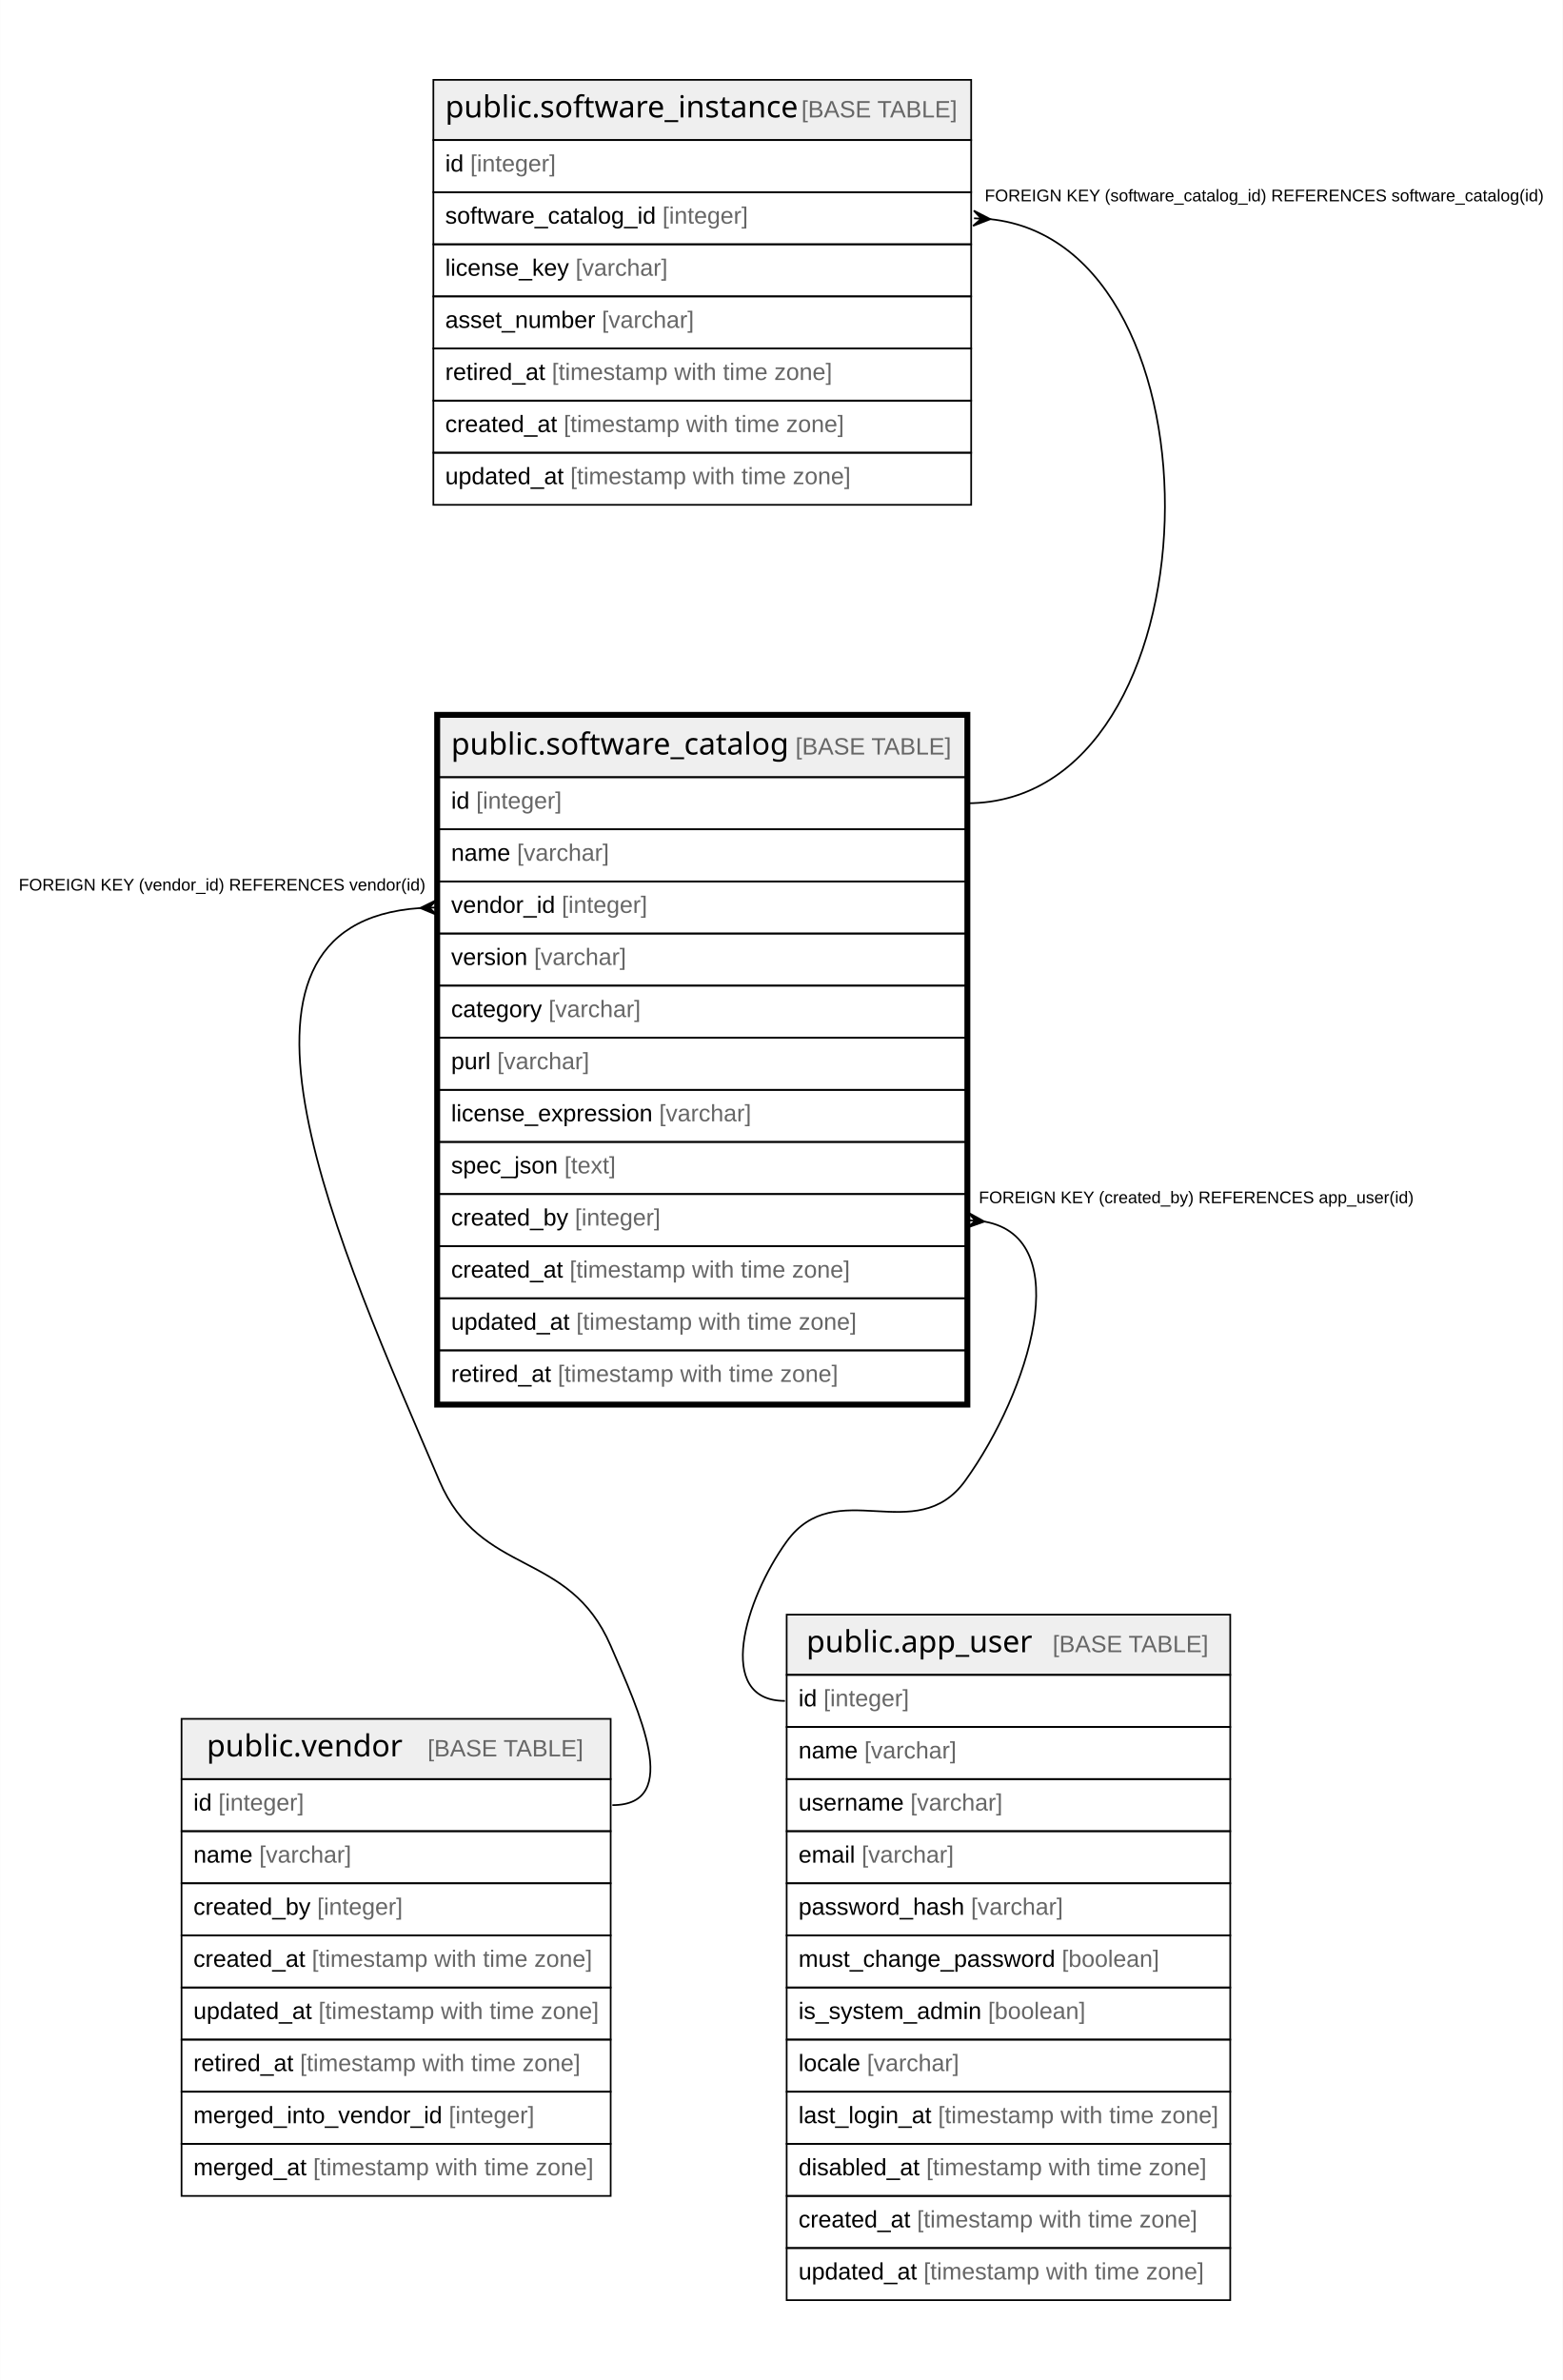
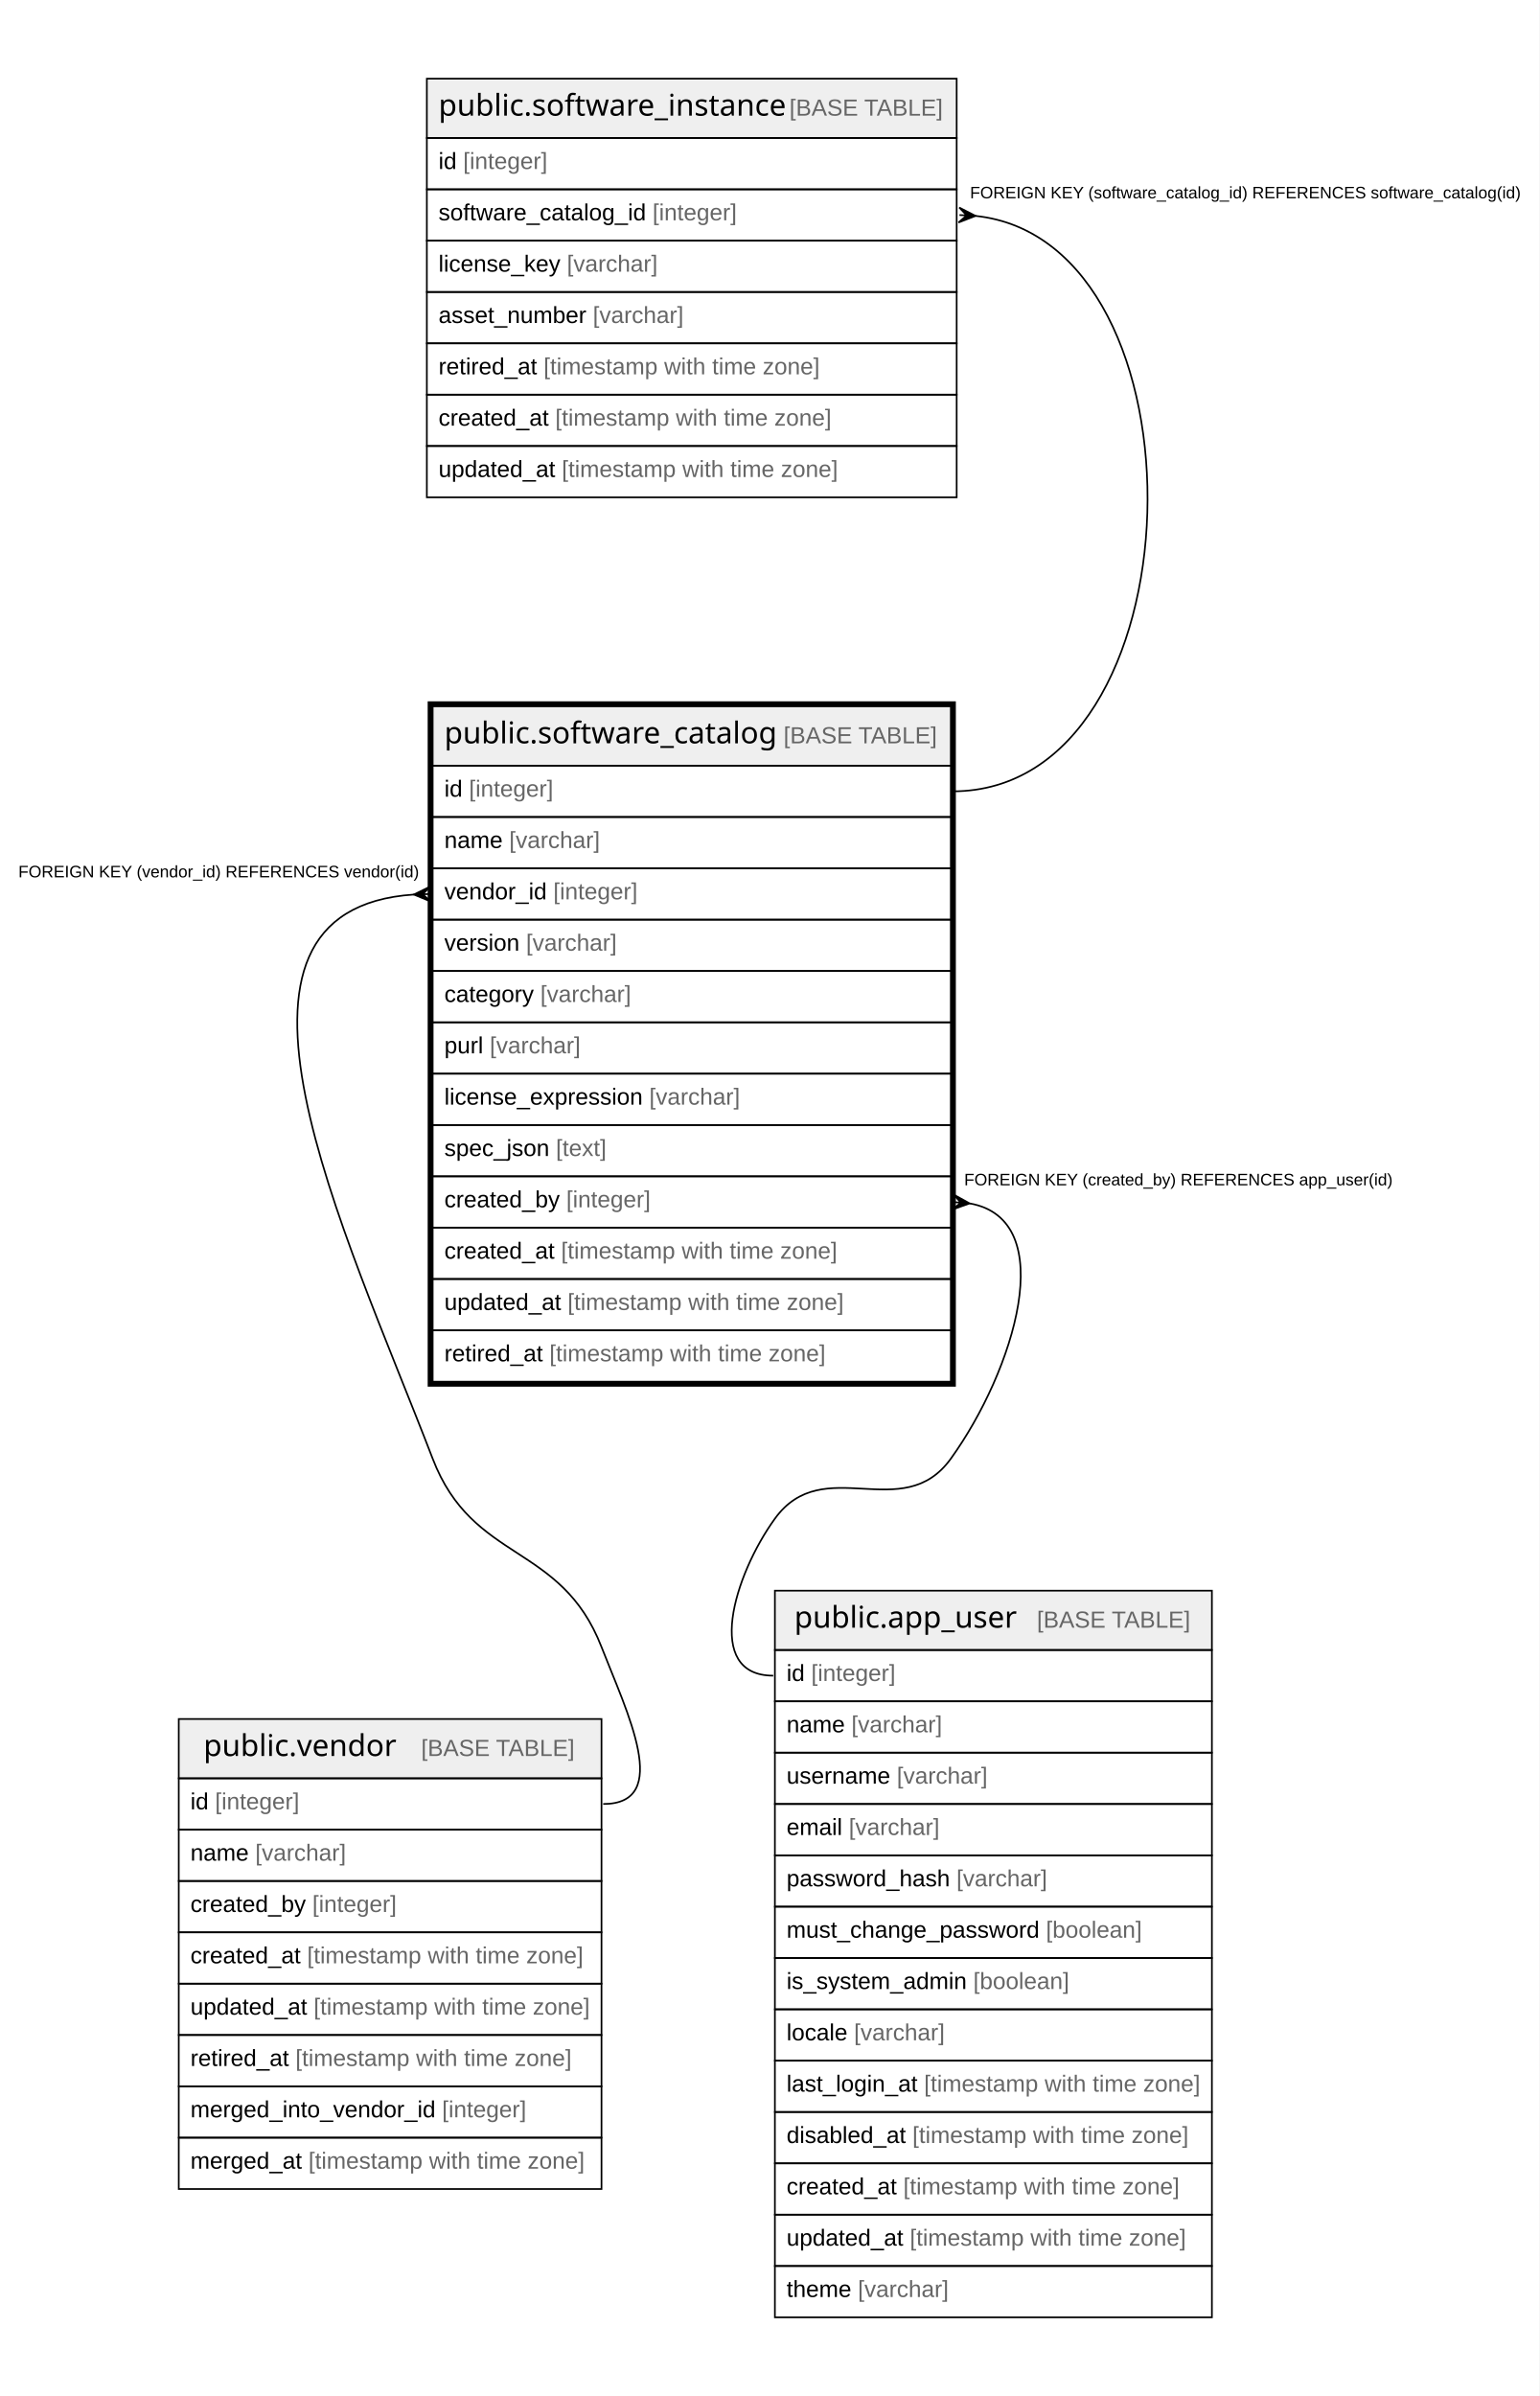
- <svg xmlns="http://www.w3.org/2000/svg" width="924pt" height="1407pt" viewBox="0.00 0.00 923.72 1406.80">
-   <g id="graph0" class="graph" transform="scale(1 1) rotate(0) translate(4 1402.8)">
-     <polygon fill="white" stroke="none" points="-4,4 -4,-1402.8 919.72,-1402.8 919.72,4 -4,4" />
+ <svg xmlns="http://www.w3.org/2000/svg" width="924pt" height="1438pt" viewBox="0.00 0.00 923.72 1437.60">
+   <g id="graph0" class="graph" transform="scale(1 1) rotate(0) translate(4 1433.6)">
+     <polygon fill="white" stroke="none" points="-4,4 -4,-1433.6 919.72,-1433.6 919.72,4 -4,4" />
    <g id="node1" class="node">
-       <polygon fill="#efefef" stroke="none" points="255.62,-943.4 255.62,-979 566.55,-979 566.55,-943.4 255.62,-943.4" />
-       <polygon fill="none" stroke="black" points="255.62,-943.4 255.62,-979 566.55,-979 566.55,-943.4 255.62,-943.4" />
-       <text text-anchor="start" x="262.62" y="-956.8" font-family="Arial Bold" font-size="18.00">public.software_catalog</text>
-       <text text-anchor="start" x="435.06" y="-956.8" font-family="Arial" font-size="14.00">    </text>
-       <text text-anchor="start" x="466.17" y="-956.8" font-family="Arial" font-size="14.00" fill="#666666">[BASE TABLE]</text>
+       <polygon fill="#efefef" stroke="none" points="255.62,-974.2 255.62,-1009.8 566.55,-1009.8 566.55,-974.2 255.62,-974.2" />
+       <polygon fill="none" stroke="black" points="255.62,-974.2 255.62,-1009.8 566.55,-1009.8 566.55,-974.2 255.62,-974.2" />
+       <text text-anchor="start" x="262.62" y="-987.6" font-family="Arial Bold" font-size="18.00">public.software_catalog</text>
+       <text text-anchor="start" x="435.06" y="-987.6" font-family="Arial" font-size="14.00">    </text>
+       <text text-anchor="start" x="466.17" y="-987.6" font-family="Arial" font-size="14.00" fill="#666666">[BASE TABLE]</text>
+       <polygon fill="none" stroke="black" points="255.62,-943.4 255.62,-974.2 566.55,-974.2 566.55,-943.4 255.62,-943.4" />
+       <text text-anchor="start" x="262.62" y="-955.6" font-family="Arial" font-size="14.00">id </text>
+       <text text-anchor="start" x="277.41" y="-955.6" font-family="Arial" font-size="14.00" fill="#666666">[integer]</text>
      <polygon fill="none" stroke="black" points="255.62,-912.6 255.62,-943.4 566.55,-943.4 566.55,-912.6 255.62,-912.6" />
-       <text text-anchor="start" x="262.62" y="-924.8" font-family="Arial" font-size="14.00">id </text>
-       <text text-anchor="start" x="277.41" y="-924.8" font-family="Arial" font-size="14.00" fill="#666666">[integer]</text>
+       <text text-anchor="start" x="262.62" y="-924.8" font-family="Arial" font-size="14.00">name </text>
+       <text text-anchor="start" x="301.54" y="-924.8" font-family="Arial" font-size="14.00" fill="#666666">[varchar]</text>
      <polygon fill="none" stroke="black" points="255.62,-881.8 255.62,-912.6 566.55,-912.6 566.55,-881.8 255.62,-881.8" />
-       <text text-anchor="start" x="262.62" y="-894" font-family="Arial" font-size="14.00">name </text>
-       <text text-anchor="start" x="301.54" y="-894" font-family="Arial" font-size="14.00" fill="#666666">[varchar]</text>
+       <text text-anchor="start" x="262.62" y="-894" font-family="Arial" font-size="14.00">vendor_id </text>
+       <text text-anchor="start" x="328" y="-894" font-family="Arial" font-size="14.00" fill="#666666">[integer]</text>
      <polygon fill="none" stroke="black" points="255.62,-851 255.62,-881.8 566.55,-881.8 566.55,-851 255.62,-851" />
-       <text text-anchor="start" x="262.62" y="-863.2" font-family="Arial" font-size="14.00">vendor_id </text>
-       <text text-anchor="start" x="328" y="-863.2" font-family="Arial" font-size="14.00" fill="#666666">[integer]</text>
+       <text text-anchor="start" x="262.62" y="-863.2" font-family="Arial" font-size="14.00">version </text>
+       <text text-anchor="start" x="311.65" y="-863.2" font-family="Arial" font-size="14.00" fill="#666666">[varchar]</text>
      <polygon fill="none" stroke="black" points="255.62,-820.2 255.62,-851 566.55,-851 566.55,-820.2 255.62,-820.2" />
-       <text text-anchor="start" x="262.62" y="-832.4" font-family="Arial" font-size="14.00">version </text>
-       <text text-anchor="start" x="311.65" y="-832.4" font-family="Arial" font-size="14.00" fill="#666666">[varchar]</text>
+       <text text-anchor="start" x="262.62" y="-832.4" font-family="Arial" font-size="14.00">category </text>
+       <text text-anchor="start" x="320.21" y="-832.4" font-family="Arial" font-size="14.00" fill="#666666">[varchar]</text>
      <polygon fill="none" stroke="black" points="255.62,-789.4 255.62,-820.2 566.55,-820.2 566.55,-789.4 255.62,-789.4" />
-       <text text-anchor="start" x="262.62" y="-801.6" font-family="Arial" font-size="14.00">category </text>
-       <text text-anchor="start" x="320.21" y="-801.6" font-family="Arial" font-size="14.00" fill="#666666">[varchar]</text>
+       <text text-anchor="start" x="262.62" y="-801.6" font-family="Arial" font-size="14.00">purl </text>
+       <text text-anchor="start" x="289.86" y="-801.6" font-family="Arial" font-size="14.00" fill="#666666">[varchar]</text>
      <polygon fill="none" stroke="black" points="255.62,-758.6 255.62,-789.4 566.55,-789.4 566.55,-758.6 255.62,-758.6" />
-       <text text-anchor="start" x="262.62" y="-770.8" font-family="Arial" font-size="14.00">purl </text>
-       <text text-anchor="start" x="289.86" y="-770.8" font-family="Arial" font-size="14.00" fill="#666666">[varchar]</text>
+       <text text-anchor="start" x="262.62" y="-770.8" font-family="Arial" font-size="14.00">license_expression </text>
+       <text text-anchor="start" x="385.58" y="-770.8" font-family="Arial" font-size="14.00" fill="#666666">[varchar]</text>
      <polygon fill="none" stroke="black" points="255.62,-727.8 255.62,-758.6 566.55,-758.6 566.55,-727.8 255.62,-727.8" />
-       <text text-anchor="start" x="262.62" y="-740" font-family="Arial" font-size="14.00">license_expression </text>
-       <text text-anchor="start" x="385.58" y="-740" font-family="Arial" font-size="14.00" fill="#666666">[varchar]</text>
+       <text text-anchor="start" x="262.62" y="-740" font-family="Arial" font-size="14.00">spec_json </text>
+       <text text-anchor="start" x="329.56" y="-740" font-family="Arial" font-size="14.00" fill="#666666">[text]</text>
      <polygon fill="none" stroke="black" points="255.62,-697 255.62,-727.8 566.55,-727.8 566.55,-697 255.62,-697" />
-       <text text-anchor="start" x="262.62" y="-709.2" font-family="Arial" font-size="14.00">spec_json </text>
-       <text text-anchor="start" x="329.56" y="-709.2" font-family="Arial" font-size="14.00" fill="#666666">[text]</text>
+       <text text-anchor="start" x="262.62" y="-709.2" font-family="Arial" font-size="14.00">created_by </text>
+       <text text-anchor="start" x="335.78" y="-709.2" font-family="Arial" font-size="14.00" fill="#666666">[integer]</text>
      <polygon fill="none" stroke="black" points="255.62,-666.2 255.62,-697 566.55,-697 566.55,-666.2 255.62,-666.2" />
-       <text text-anchor="start" x="262.62" y="-678.4" font-family="Arial" font-size="14.00">created_by </text>
-       <text text-anchor="start" x="335.78" y="-678.4" font-family="Arial" font-size="14.00" fill="#666666">[integer]</text>
+       <text text-anchor="start" x="262.62" y="-678.4" font-family="Arial" font-size="14.00">created_at </text>
+       <text text-anchor="start" x="332.67" y="-678.4" font-family="Arial" font-size="14.00" fill="#666666">[timestamp with time zone]</text>
      <polygon fill="none" stroke="black" points="255.62,-635.4 255.62,-666.2 566.55,-666.2 566.55,-635.4 255.62,-635.4" />
-       <text text-anchor="start" x="262.62" y="-647.6" font-family="Arial" font-size="14.00">created_at </text>
-       <text text-anchor="start" x="332.67" y="-647.6" font-family="Arial" font-size="14.00" fill="#666666">[timestamp with time zone]</text>
+       <text text-anchor="start" x="262.62" y="-647.6" font-family="Arial" font-size="14.00">updated_at </text>
+       <text text-anchor="start" x="336.58" y="-647.6" font-family="Arial" font-size="14.00" fill="#666666">[timestamp with time zone]</text>
      <polygon fill="none" stroke="black" points="255.62,-604.6 255.62,-635.4 566.55,-635.4 566.55,-604.6 255.62,-604.6" />
-       <text text-anchor="start" x="262.62" y="-616.8" font-family="Arial" font-size="14.00">updated_at </text>
-       <text text-anchor="start" x="336.58" y="-616.8" font-family="Arial" font-size="14.00" fill="#666666">[timestamp with time zone]</text>
-       <polygon fill="none" stroke="black" points="255.62,-573.8 255.62,-604.6 566.55,-604.6 566.55,-573.8 255.62,-573.8" />
-       <text text-anchor="start" x="262.62" y="-586" font-family="Arial" font-size="14.00">retired_at </text>
-       <text text-anchor="start" x="325.66" y="-586" font-family="Arial" font-size="14.00" fill="#666666">[timestamp with time zone]</text>
-       <polygon fill="none" stroke="black" stroke-width="3" points="254.12,-572.3 254.12,-980.5 568.05,-980.5 568.05,-572.3 254.12,-572.3" />
+       <text text-anchor="start" x="262.62" y="-616.8" font-family="Arial" font-size="14.00">retired_at </text>
+       <text text-anchor="start" x="325.66" y="-616.8" font-family="Arial" font-size="14.00" fill="#666666">[timestamp with time zone]</text>
+       <polygon fill="none" stroke="black" stroke-width="3" points="254.12,-603.1 254.12,-1011.3 568.05,-1011.3 568.05,-603.1 254.12,-603.1" />
    </g>
    <g id="node3" class="node">
-       <polygon fill="#efefef" stroke="none" points="103.25,-351.2 103.25,-386.8 356.93,-386.8 356.93,-351.2 103.25,-351.2" />
-       <polygon fill="none" stroke="black" points="103.25,-351.2 103.25,-386.8 356.93,-386.8 356.93,-351.2 103.25,-351.2" />
-       <text text-anchor="start" x="118.1" y="-364.6" font-family="Arial Bold" font-size="18.00">public.vendor</text>
-       <text text-anchor="start" x="217.58" y="-364.6" font-family="Arial" font-size="14.00">    </text>
-       <text text-anchor="start" x="248.7" y="-364.6" font-family="Arial" font-size="14.00" fill="#666666">[BASE TABLE]</text>
-       <polygon fill="none" stroke="black" points="103.25,-320.4 103.25,-351.2 356.93,-351.2 356.93,-320.4 103.25,-320.4" />
-       <text text-anchor="start" x="110.25" y="-332.6" font-family="Arial" font-size="14.00">id </text>
-       <text text-anchor="start" x="125.03" y="-332.6" font-family="Arial" font-size="14.00" fill="#666666">[integer]</text>
-       <polygon fill="none" stroke="black" points="103.25,-289.6 103.25,-320.4 356.93,-320.4 356.93,-289.6 103.25,-289.6" />
-       <text text-anchor="start" x="110.25" y="-301.8" font-family="Arial" font-size="14.00">name </text>
-       <text text-anchor="start" x="149.16" y="-301.8" font-family="Arial" font-size="14.00" fill="#666666">[varchar]</text>
-       <polygon fill="none" stroke="black" points="103.25,-258.8 103.25,-289.6 356.93,-289.6 356.93,-258.8 103.25,-258.8" />
-       <text text-anchor="start" x="110.25" y="-271" font-family="Arial" font-size="14.00">created_by </text>
-       <text text-anchor="start" x="183.4" y="-271" font-family="Arial" font-size="14.00" fill="#666666">[integer]</text>
-       <polygon fill="none" stroke="black" points="103.25,-228 103.25,-258.8 356.93,-258.8 356.93,-228 103.25,-228" />
-       <text text-anchor="start" x="110.25" y="-240.2" font-family="Arial" font-size="14.00">created_at </text>
-       <text text-anchor="start" x="180.29" y="-240.2" font-family="Arial" font-size="14.00" fill="#666666">[timestamp with time zone]</text>
-       <polygon fill="none" stroke="black" points="103.25,-197.2 103.25,-228 356.93,-228 356.93,-197.2 103.25,-197.2" />
-       <text text-anchor="start" x="110.25" y="-209.4" font-family="Arial" font-size="14.00">updated_at </text>
-       <text text-anchor="start" x="184.2" y="-209.4" font-family="Arial" font-size="14.00" fill="#666666">[timestamp with time zone]</text>
-       <polygon fill="none" stroke="black" points="103.25,-166.4 103.25,-197.2 356.93,-197.2 356.93,-166.4 103.25,-166.4" />
-       <text text-anchor="start" x="110.25" y="-178.6" font-family="Arial" font-size="14.00">retired_at </text>
-       <text text-anchor="start" x="173.28" y="-178.6" font-family="Arial" font-size="14.00" fill="#666666">[timestamp with time zone]</text>
-       <polygon fill="none" stroke="black" points="103.25,-135.6 103.25,-166.4 356.93,-166.4 356.93,-135.6 103.25,-135.6" />
-       <text text-anchor="start" x="110.25" y="-147.8" font-family="Arial" font-size="14.00">merged_into_vendor_id </text>
-       <text text-anchor="start" x="261.24" y="-147.8" font-family="Arial" font-size="14.00" fill="#666666">[integer]</text>
-       <polygon fill="none" stroke="black" points="103.25,-104.8 103.25,-135.6 356.93,-135.6 356.93,-104.8 103.25,-104.8" />
-       <text text-anchor="start" x="110.25" y="-117" font-family="Arial" font-size="14.00">merged_at </text>
-       <text text-anchor="start" x="181.07" y="-117" font-family="Arial" font-size="14.00" fill="#666666">[timestamp with time zone]</text>
+       <polygon fill="#efefef" stroke="none" points="103.25,-366.6 103.25,-402.2 356.93,-402.2 356.93,-366.6 103.25,-366.6" />
+       <polygon fill="none" stroke="black" points="103.25,-366.6 103.25,-402.2 356.93,-402.2 356.93,-366.6 103.25,-366.6" />
+       <text text-anchor="start" x="118.1" y="-380" font-family="Arial Bold" font-size="18.00">public.vendor</text>
+       <text text-anchor="start" x="217.58" y="-380" font-family="Arial" font-size="14.00">    </text>
+       <text text-anchor="start" x="248.7" y="-380" font-family="Arial" font-size="14.00" fill="#666666">[BASE TABLE]</text>
+       <polygon fill="none" stroke="black" points="103.25,-335.8 103.25,-366.6 356.93,-366.6 356.93,-335.8 103.25,-335.8" />
+       <text text-anchor="start" x="110.25" y="-348" font-family="Arial" font-size="14.00">id </text>
+       <text text-anchor="start" x="125.03" y="-348" font-family="Arial" font-size="14.00" fill="#666666">[integer]</text>
+       <polygon fill="none" stroke="black" points="103.25,-305 103.25,-335.8 356.93,-335.8 356.93,-305 103.25,-305" />
+       <text text-anchor="start" x="110.25" y="-317.2" font-family="Arial" font-size="14.00">name </text>
+       <text text-anchor="start" x="149.16" y="-317.2" font-family="Arial" font-size="14.00" fill="#666666">[varchar]</text>
+       <polygon fill="none" stroke="black" points="103.25,-274.2 103.25,-305 356.93,-305 356.93,-274.2 103.25,-274.2" />
+       <text text-anchor="start" x="110.25" y="-286.4" font-family="Arial" font-size="14.00">created_by </text>
+       <text text-anchor="start" x="183.4" y="-286.4" font-family="Arial" font-size="14.00" fill="#666666">[integer]</text>
+       <polygon fill="none" stroke="black" points="103.25,-243.4 103.25,-274.2 356.93,-274.2 356.93,-243.4 103.25,-243.4" />
+       <text text-anchor="start" x="110.25" y="-255.6" font-family="Arial" font-size="14.00">created_at </text>
+       <text text-anchor="start" x="180.29" y="-255.6" font-family="Arial" font-size="14.00" fill="#666666">[timestamp with time zone]</text>
+       <polygon fill="none" stroke="black" points="103.25,-212.6 103.25,-243.4 356.93,-243.4 356.93,-212.6 103.25,-212.6" />
+       <text text-anchor="start" x="110.25" y="-224.8" font-family="Arial" font-size="14.00">updated_at </text>
+       <text text-anchor="start" x="184.2" y="-224.8" font-family="Arial" font-size="14.00" fill="#666666">[timestamp with time zone]</text>
+       <polygon fill="none" stroke="black" points="103.25,-181.8 103.25,-212.6 356.93,-212.6 356.93,-181.8 103.25,-181.8" />
+       <text text-anchor="start" x="110.25" y="-194" font-family="Arial" font-size="14.00">retired_at </text>
+       <text text-anchor="start" x="173.28" y="-194" font-family="Arial" font-size="14.00" fill="#666666">[timestamp with time zone]</text>
+       <polygon fill="none" stroke="black" points="103.25,-151 103.25,-181.8 356.93,-181.8 356.93,-151 103.25,-151" />
+       <text text-anchor="start" x="110.25" y="-163.2" font-family="Arial" font-size="14.00">merged_into_vendor_id </text>
+       <text text-anchor="start" x="261.24" y="-163.2" font-family="Arial" font-size="14.00" fill="#666666">[integer]</text>
+       <polygon fill="none" stroke="black" points="103.25,-120.2 103.25,-151 356.93,-151 356.93,-120.2 103.25,-120.2" />
+       <text text-anchor="start" x="110.25" y="-132.4" font-family="Arial" font-size="14.00">merged_at </text>
+       <text text-anchor="start" x="181.07" y="-132.4" font-family="Arial" font-size="14.00" fill="#666666">[timestamp with time zone]</text>
    </g>
    <g id="edge2" class="edge">
-       <path fill="none" stroke="black" d="M244.43,-866.07C108.36,-857.04 197.89,-662.84 255.62,-527.6 280.17,-470.1 332.16,-487.4 356.93,-430 373.51,-391.56 399.8,-335.8 357.93,-335.8" />
-       <polygon fill="black" stroke="black" points="244.3,-866.07 254.15,-870.89 249.63,-866.24 253.96,-866.38 253.96,-866.38 253.96,-866.38 249.63,-866.24 254.43,-861.89 244.3,-866.07" />
-       <text text-anchor="start" x="7" y="-876.4" font-family="Arial" font-size="10.00">FOREIGN KEY (vendor_id) REFERENCES vendor(id)</text>
+       <path fill="none" stroke="black" d="M244.44,-896.88C108.6,-887.94 202.87,-695.66 255.62,-558.4 279.82,-495.44 332.49,-508.27 356.93,-445.4 372.1,-406.38 399.8,-351.2 357.93,-351.2" />
+       <polygon fill="black" stroke="black" points="244.3,-896.87 254.15,-901.69 249.63,-897.04 253.96,-897.18 253.96,-897.18 253.96,-897.18 249.63,-897.04 254.43,-892.69 244.3,-896.87" />
+       <text text-anchor="start" x="7" y="-907.2" font-family="Arial" font-size="10.00">FOREIGN KEY (vendor_id) REFERENCES vendor(id)</text>
    </g>
    <g id="node4" class="node">
-       <polygon fill="#efefef" stroke="none" points="460.97,-412.8 460.97,-448.4 723.2,-448.4 723.2,-412.8 460.97,-412.8" />
-       <polygon fill="none" stroke="black" points="460.97,-412.8 460.97,-448.4 723.2,-448.4 723.2,-412.8 460.97,-412.8" />
-       <text text-anchor="start" x="472.61" y="-426.2" font-family="Arial Bold" font-size="18.00">public.app_user</text>
-       <text text-anchor="start" x="587.08" y="-426.2" font-family="Arial" font-size="14.00">    </text>
-       <text text-anchor="start" x="618.19" y="-426.2" font-family="Arial" font-size="14.00" fill="#666666">[BASE TABLE]</text>
+       <polygon fill="#efefef" stroke="none" points="460.97,-443.6 460.97,-479.2 723.2,-479.2 723.2,-443.6 460.97,-443.6" />
+       <polygon fill="none" stroke="black" points="460.97,-443.6 460.97,-479.2 723.2,-479.2 723.2,-443.6 460.97,-443.6" />
+       <text text-anchor="start" x="472.61" y="-457" font-family="Arial Bold" font-size="18.00">public.app_user</text>
+       <text text-anchor="start" x="587.08" y="-457" font-family="Arial" font-size="14.00">    </text>
+       <text text-anchor="start" x="618.19" y="-457" font-family="Arial" font-size="14.00" fill="#666666">[BASE TABLE]</text>
+       <polygon fill="none" stroke="black" points="460.97,-412.8 460.97,-443.6 723.2,-443.6 723.2,-412.8 460.97,-412.8" />
+       <text text-anchor="start" x="467.97" y="-425" font-family="Arial" font-size="14.00">id </text>
+       <text text-anchor="start" x="482.76" y="-425" font-family="Arial" font-size="14.00" fill="#666666">[integer]</text>
      <polygon fill="none" stroke="black" points="460.97,-382 460.97,-412.8 723.2,-412.8 723.2,-382 460.97,-382" />
-       <text text-anchor="start" x="467.97" y="-394.2" font-family="Arial" font-size="14.00">id </text>
-       <text text-anchor="start" x="482.76" y="-394.2" font-family="Arial" font-size="14.00" fill="#666666">[integer]</text>
+       <text text-anchor="start" x="467.97" y="-394.2" font-family="Arial" font-size="14.00">name </text>
+       <text text-anchor="start" x="506.88" y="-394.2" font-family="Arial" font-size="14.00" fill="#666666">[varchar]</text>
      <polygon fill="none" stroke="black" points="460.97,-351.2 460.97,-382 723.2,-382 723.2,-351.2 460.97,-351.2" />
-       <text text-anchor="start" x="467.97" y="-363.4" font-family="Arial" font-size="14.00">name </text>
-       <text text-anchor="start" x="506.88" y="-363.4" font-family="Arial" font-size="14.00" fill="#666666">[varchar]</text>
+       <text text-anchor="start" x="467.97" y="-363.4" font-family="Arial" font-size="14.00">username </text>
+       <text text-anchor="start" x="534.12" y="-363.4" font-family="Arial" font-size="14.00" fill="#666666">[varchar]</text>
      <polygon fill="none" stroke="black" points="460.97,-320.4 460.97,-351.2 723.2,-351.2 723.2,-320.4 460.97,-320.4" />
-       <text text-anchor="start" x="467.97" y="-332.6" font-family="Arial" font-size="14.00">username </text>
-       <text text-anchor="start" x="534.12" y="-332.6" font-family="Arial" font-size="14.00" fill="#666666">[varchar]</text>
+       <text text-anchor="start" x="467.97" y="-332.6" font-family="Arial" font-size="14.00">email </text>
+       <text text-anchor="start" x="505.32" y="-332.6" font-family="Arial" font-size="14.00" fill="#666666">[varchar]</text>
      <polygon fill="none" stroke="black" points="460.97,-289.6 460.97,-320.4 723.2,-320.4 723.2,-289.6 460.97,-289.6" />
-       <text text-anchor="start" x="467.97" y="-301.8" font-family="Arial" font-size="14.00">email </text>
-       <text text-anchor="start" x="505.32" y="-301.8" font-family="Arial" font-size="14.00" fill="#666666">[varchar]</text>
+       <text text-anchor="start" x="467.97" y="-301.8" font-family="Arial" font-size="14.00">password_hash </text>
+       <text text-anchor="start" x="569.92" y="-301.8" font-family="Arial" font-size="14.00" fill="#666666">[varchar]</text>
      <polygon fill="none" stroke="black" points="460.97,-258.8 460.97,-289.6 723.2,-289.6 723.2,-258.8 460.97,-258.8" />
-       <text text-anchor="start" x="467.97" y="-271" font-family="Arial" font-size="14.00">password_hash </text>
-       <text text-anchor="start" x="569.92" y="-271" font-family="Arial" font-size="14.00" fill="#666666">[varchar]</text>
+       <text text-anchor="start" x="467.97" y="-271" font-family="Arial" font-size="14.00">must_change_password </text>
+       <text text-anchor="start" x="623.62" y="-271" font-family="Arial" font-size="14.00" fill="#666666">[boolean]</text>
      <polygon fill="none" stroke="black" points="460.97,-228 460.97,-258.8 723.2,-258.8 723.2,-228 460.97,-228" />
-       <text text-anchor="start" x="467.97" y="-240.2" font-family="Arial" font-size="14.00">must_change_password </text>
-       <text text-anchor="start" x="623.62" y="-240.2" font-family="Arial" font-size="14.00" fill="#666666">[boolean]</text>
+       <text text-anchor="start" x="467.97" y="-240.2" font-family="Arial" font-size="14.00">is_system_admin </text>
+       <text text-anchor="start" x="580.01" y="-240.2" font-family="Arial" font-size="14.00" fill="#666666">[boolean]</text>
      <polygon fill="none" stroke="black" points="460.97,-197.2 460.97,-228 723.2,-228 723.2,-197.2 460.97,-197.2" />
-       <text text-anchor="start" x="467.97" y="-209.4" font-family="Arial" font-size="14.00">is_system_admin </text>
-       <text text-anchor="start" x="580.01" y="-209.4" font-family="Arial" font-size="14.00" fill="#666666">[boolean]</text>
+       <text text-anchor="start" x="467.97" y="-209.4" font-family="Arial" font-size="14.00">locale </text>
+       <text text-anchor="start" x="508.44" y="-209.4" font-family="Arial" font-size="14.00" fill="#666666">[varchar]</text>
      <polygon fill="none" stroke="black" points="460.97,-166.4 460.97,-197.2 723.2,-197.2 723.2,-166.4 460.97,-166.4" />
-       <text text-anchor="start" x="467.97" y="-178.6" font-family="Arial" font-size="14.00">locale </text>
-       <text text-anchor="start" x="508.44" y="-178.6" font-family="Arial" font-size="14.00" fill="#666666">[varchar]</text>
+       <text text-anchor="start" x="467.97" y="-178.6" font-family="Arial" font-size="14.00">last_login_at </text>
+       <text text-anchor="start" x="550.48" y="-178.6" font-family="Arial" font-size="14.00" fill="#666666">[timestamp with time zone]</text>
      <polygon fill="none" stroke="black" points="460.97,-135.6 460.97,-166.4 723.2,-166.4 723.2,-135.6 460.97,-135.6" />
-       <text text-anchor="start" x="467.97" y="-147.8" font-family="Arial" font-size="14.00">last_login_at </text>
-       <text text-anchor="start" x="550.48" y="-147.8" font-family="Arial" font-size="14.00" fill="#666666">[timestamp with time zone]</text>
+       <text text-anchor="start" x="467.97" y="-147.8" font-family="Arial" font-size="14.00">disabled_at </text>
+       <text text-anchor="start" x="543.48" y="-147.8" font-family="Arial" font-size="14.00" fill="#666666">[timestamp with time zone]</text>
      <polygon fill="none" stroke="black" points="460.97,-104.8 460.97,-135.6 723.2,-135.6 723.2,-104.8 460.97,-104.8" />
-       <text text-anchor="start" x="467.97" y="-117" font-family="Arial" font-size="14.00">disabled_at </text>
-       <text text-anchor="start" x="543.48" y="-117" font-family="Arial" font-size="14.00" fill="#666666">[timestamp with time zone]</text>
+       <text text-anchor="start" x="467.97" y="-117" font-family="Arial" font-size="14.00">created_at </text>
+       <text text-anchor="start" x="538.02" y="-117" font-family="Arial" font-size="14.00" fill="#666666">[timestamp with time zone]</text>
      <polygon fill="none" stroke="black" points="460.97,-74 460.97,-104.8 723.2,-104.8 723.2,-74 460.97,-74" />
-       <text text-anchor="start" x="467.97" y="-86.2" font-family="Arial" font-size="14.00">created_at </text>
-       <text text-anchor="start" x="538.02" y="-86.2" font-family="Arial" font-size="14.00" fill="#666666">[timestamp with time zone]</text>
+       <text text-anchor="start" x="467.97" y="-86.2" font-family="Arial" font-size="14.00">updated_at </text>
+       <text text-anchor="start" x="541.93" y="-86.2" font-family="Arial" font-size="14.00" fill="#666666">[timestamp with time zone]</text>
      <polygon fill="none" stroke="black" points="460.97,-43.2 460.97,-74 723.2,-74 723.2,-43.2 460.97,-43.2" />
-       <text text-anchor="start" x="467.97" y="-55.4" font-family="Arial" font-size="14.00">updated_at </text>
-       <text text-anchor="start" x="541.93" y="-55.4" font-family="Arial" font-size="14.00" fill="#666666">[timestamp with time zone]</text>
+       <text text-anchor="start" x="467.97" y="-55.4" font-family="Arial" font-size="14.00">theme </text>
+       <text text-anchor="start" x="510.77" y="-55.4" font-family="Arial" font-size="14.00" fill="#666666">[varchar]</text>
    </g>
    <g id="edge3" class="edge">
-       <path fill="none" stroke="black" d="M577.91,-680.74C632.74,-670.96 604.37,-580.1 566.55,-527.6 537.57,-487.38 490.03,-531.76 460.97,-491.6 436.43,-457.68 418.1,-397.4 459.97,-397.4" />
-       <polygon fill="black" stroke="black" points="577.85,-680.75 567.51,-677.09 572.53,-681.19 568.21,-681.54 568.21,-681.54 568.21,-681.54 572.53,-681.19 568.25,-686.06 577.85,-680.75" />
-       <text text-anchor="start" x="574.55" y="-691.6" font-family="Arial" font-size="10.00">FOREIGN KEY (created_by) REFERENCES app_user(id)</text>
+       <path fill="none" stroke="black" d="M577.91,-711.54C632.74,-701.76 604.37,-610.9 566.55,-558.4 537.57,-518.18 490.03,-562.56 460.97,-522.4 436.43,-488.48 418.1,-428.2 459.97,-428.2" />
+       <polygon fill="black" stroke="black" points="577.85,-711.55 567.51,-707.89 572.53,-711.99 568.21,-712.34 568.21,-712.34 568.21,-712.34 572.53,-711.99 568.25,-716.86 577.85,-711.55" />
+       <text text-anchor="start" x="574.55" y="-722.4" font-family="Arial" font-size="10.00">FOREIGN KEY (created_by) REFERENCES app_user(id)</text>
    </g>
    <g id="node2" class="node">
-       <polygon fill="#efefef" stroke="none" points="252.12,-1320 252.12,-1355.6 570.05,-1355.6 570.05,-1320 252.12,-1320" />
-       <polygon fill="none" stroke="black" points="252.12,-1320 252.12,-1355.6 570.05,-1355.6 570.05,-1320 252.12,-1320" />
-       <text text-anchor="start" x="259.12" y="-1333.4" font-family="Arial Bold" font-size="18.00">public.software_instance</text>
-       <text text-anchor="start" x="438.56" y="-1333.4" font-family="Arial" font-size="14.00">    </text>
-       <text text-anchor="start" x="469.68" y="-1333.4" font-family="Arial" font-size="14.00" fill="#666666">[BASE TABLE]</text>
+       <polygon fill="#efefef" stroke="none" points="252.12,-1350.8 252.12,-1386.4 570.05,-1386.4 570.05,-1350.8 252.12,-1350.8" />
+       <polygon fill="none" stroke="black" points="252.12,-1350.8 252.12,-1386.4 570.05,-1386.4 570.05,-1350.8 252.12,-1350.8" />
+       <text text-anchor="start" x="259.12" y="-1364.2" font-family="Arial Bold" font-size="18.00">public.software_instance</text>
+       <text text-anchor="start" x="438.56" y="-1364.2" font-family="Arial" font-size="14.00">    </text>
+       <text text-anchor="start" x="469.68" y="-1364.2" font-family="Arial" font-size="14.00" fill="#666666">[BASE TABLE]</text>
+       <polygon fill="none" stroke="black" points="252.12,-1320 252.12,-1350.8 570.05,-1350.8 570.05,-1320 252.12,-1320" />
+       <text text-anchor="start" x="259.12" y="-1332.2" font-family="Arial" font-size="14.00">id </text>
+       <text text-anchor="start" x="273.91" y="-1332.2" font-family="Arial" font-size="14.00" fill="#666666">[integer]</text>
      <polygon fill="none" stroke="black" points="252.12,-1289.2 252.12,-1320 570.05,-1320 570.05,-1289.2 252.12,-1289.2" />
-       <text text-anchor="start" x="259.12" y="-1301.4" font-family="Arial" font-size="14.00">id </text>
-       <text text-anchor="start" x="273.91" y="-1301.4" font-family="Arial" font-size="14.00" fill="#666666">[integer]</text>
+       <text text-anchor="start" x="259.12" y="-1301.4" font-family="Arial" font-size="14.00">software_catalog_id </text>
+       <text text-anchor="start" x="387.54" y="-1301.4" font-family="Arial" font-size="14.00" fill="#666666">[integer]</text>
      <polygon fill="none" stroke="black" points="252.12,-1258.4 252.12,-1289.2 570.05,-1289.2 570.05,-1258.4 252.12,-1258.4" />
-       <text text-anchor="start" x="259.12" y="-1270.6" font-family="Arial" font-size="14.00">software_catalog_id </text>
-       <text text-anchor="start" x="387.54" y="-1270.6" font-family="Arial" font-size="14.00" fill="#666666">[integer]</text>
+       <text text-anchor="start" x="259.12" y="-1270.6" font-family="Arial" font-size="14.00">license_key </text>
+       <text text-anchor="start" x="336.16" y="-1270.6" font-family="Arial" font-size="14.00" fill="#666666">[varchar]</text>
      <polygon fill="none" stroke="black" points="252.12,-1227.6 252.12,-1258.4 570.05,-1258.4 570.05,-1227.6 252.12,-1227.6" />
-       <text text-anchor="start" x="259.12" y="-1239.8" font-family="Arial" font-size="14.00">license_key </text>
-       <text text-anchor="start" x="336.16" y="-1239.8" font-family="Arial" font-size="14.00" fill="#666666">[varchar]</text>
+       <text text-anchor="start" x="259.12" y="-1239.8" font-family="Arial" font-size="14.00">asset_number </text>
+       <text text-anchor="start" x="351.73" y="-1239.8" font-family="Arial" font-size="14.00" fill="#666666">[varchar]</text>
      <polygon fill="none" stroke="black" points="252.12,-1196.8 252.12,-1227.6 570.05,-1227.6 570.05,-1196.8 252.12,-1196.8" />
-       <text text-anchor="start" x="259.12" y="-1209" font-family="Arial" font-size="14.00">asset_number </text>
-       <text text-anchor="start" x="351.73" y="-1209" font-family="Arial" font-size="14.00" fill="#666666">[varchar]</text>
+       <text text-anchor="start" x="259.12" y="-1209" font-family="Arial" font-size="14.00">retired_at </text>
+       <text text-anchor="start" x="322.16" y="-1209" font-family="Arial" font-size="14.00" fill="#666666">[timestamp with time zone]</text>
      <polygon fill="none" stroke="black" points="252.12,-1166 252.12,-1196.8 570.05,-1196.8 570.05,-1166 252.12,-1166" />
-       <text text-anchor="start" x="259.12" y="-1178.2" font-family="Arial" font-size="14.00">retired_at </text>
-       <text text-anchor="start" x="322.16" y="-1178.2" font-family="Arial" font-size="14.00" fill="#666666">[timestamp with time zone]</text>
+       <text text-anchor="start" x="259.12" y="-1178.2" font-family="Arial" font-size="14.00">created_at </text>
+       <text text-anchor="start" x="329.17" y="-1178.2" font-family="Arial" font-size="14.00" fill="#666666">[timestamp with time zone]</text>
      <polygon fill="none" stroke="black" points="252.12,-1135.2 252.12,-1166 570.05,-1166 570.05,-1135.2 252.12,-1135.2" />
-       <text text-anchor="start" x="259.12" y="-1147.4" font-family="Arial" font-size="14.00">created_at </text>
-       <text text-anchor="start" x="329.17" y="-1147.4" font-family="Arial" font-size="14.00" fill="#666666">[timestamp with time zone]</text>
-       <polygon fill="none" stroke="black" points="252.12,-1104.4 252.12,-1135.2 570.05,-1135.2 570.05,-1104.4 252.12,-1104.4" />
-       <text text-anchor="start" x="259.12" y="-1116.6" font-family="Arial" font-size="14.00">updated_at </text>
-       <text text-anchor="start" x="333.08" y="-1116.6" font-family="Arial" font-size="14.00" fill="#666666">[timestamp with time zone]</text>
+       <text text-anchor="start" x="259.12" y="-1147.4" font-family="Arial" font-size="14.00">updated_at </text>
+       <text text-anchor="start" x="333.08" y="-1147.4" font-family="Arial" font-size="14.00" fill="#666666">[timestamp with time zone]</text>
    </g>
    <g id="edge1" class="edge">
-       <path fill="none" stroke="black" d="M581.17,-1273.28C724.51,-1258.44 717.79,-928 567.55,-928" />
-       <polygon fill="black" stroke="black" points="581.37,-1273.27 571.15,-1269.29 576.04,-1273.55 571.72,-1273.77 571.72,-1273.77 571.72,-1273.77 576.04,-1273.55 571.61,-1278.28 581.37,-1273.27" />
-       <text text-anchor="start" x="578.05" y="-1283.8" font-family="Arial" font-size="10.00">FOREIGN KEY (software_catalog_id) REFERENCES software_catalog(id)</text>
+       <path fill="none" stroke="black" d="M581.17,-1304.08C724.51,-1289.24 717.79,-958.8 567.55,-958.8" />
+       <polygon fill="black" stroke="black" points="581.37,-1304.07 571.15,-1300.09 576.04,-1304.35 571.72,-1304.57 571.72,-1304.57 571.72,-1304.57 576.04,-1304.35 571.61,-1309.08 581.37,-1304.07" />
+       <text text-anchor="start" x="578.05" y="-1314.6" font-family="Arial" font-size="10.00">FOREIGN KEY (software_catalog_id) REFERENCES software_catalog(id)</text>
    </g>
  </g>
</svg>
